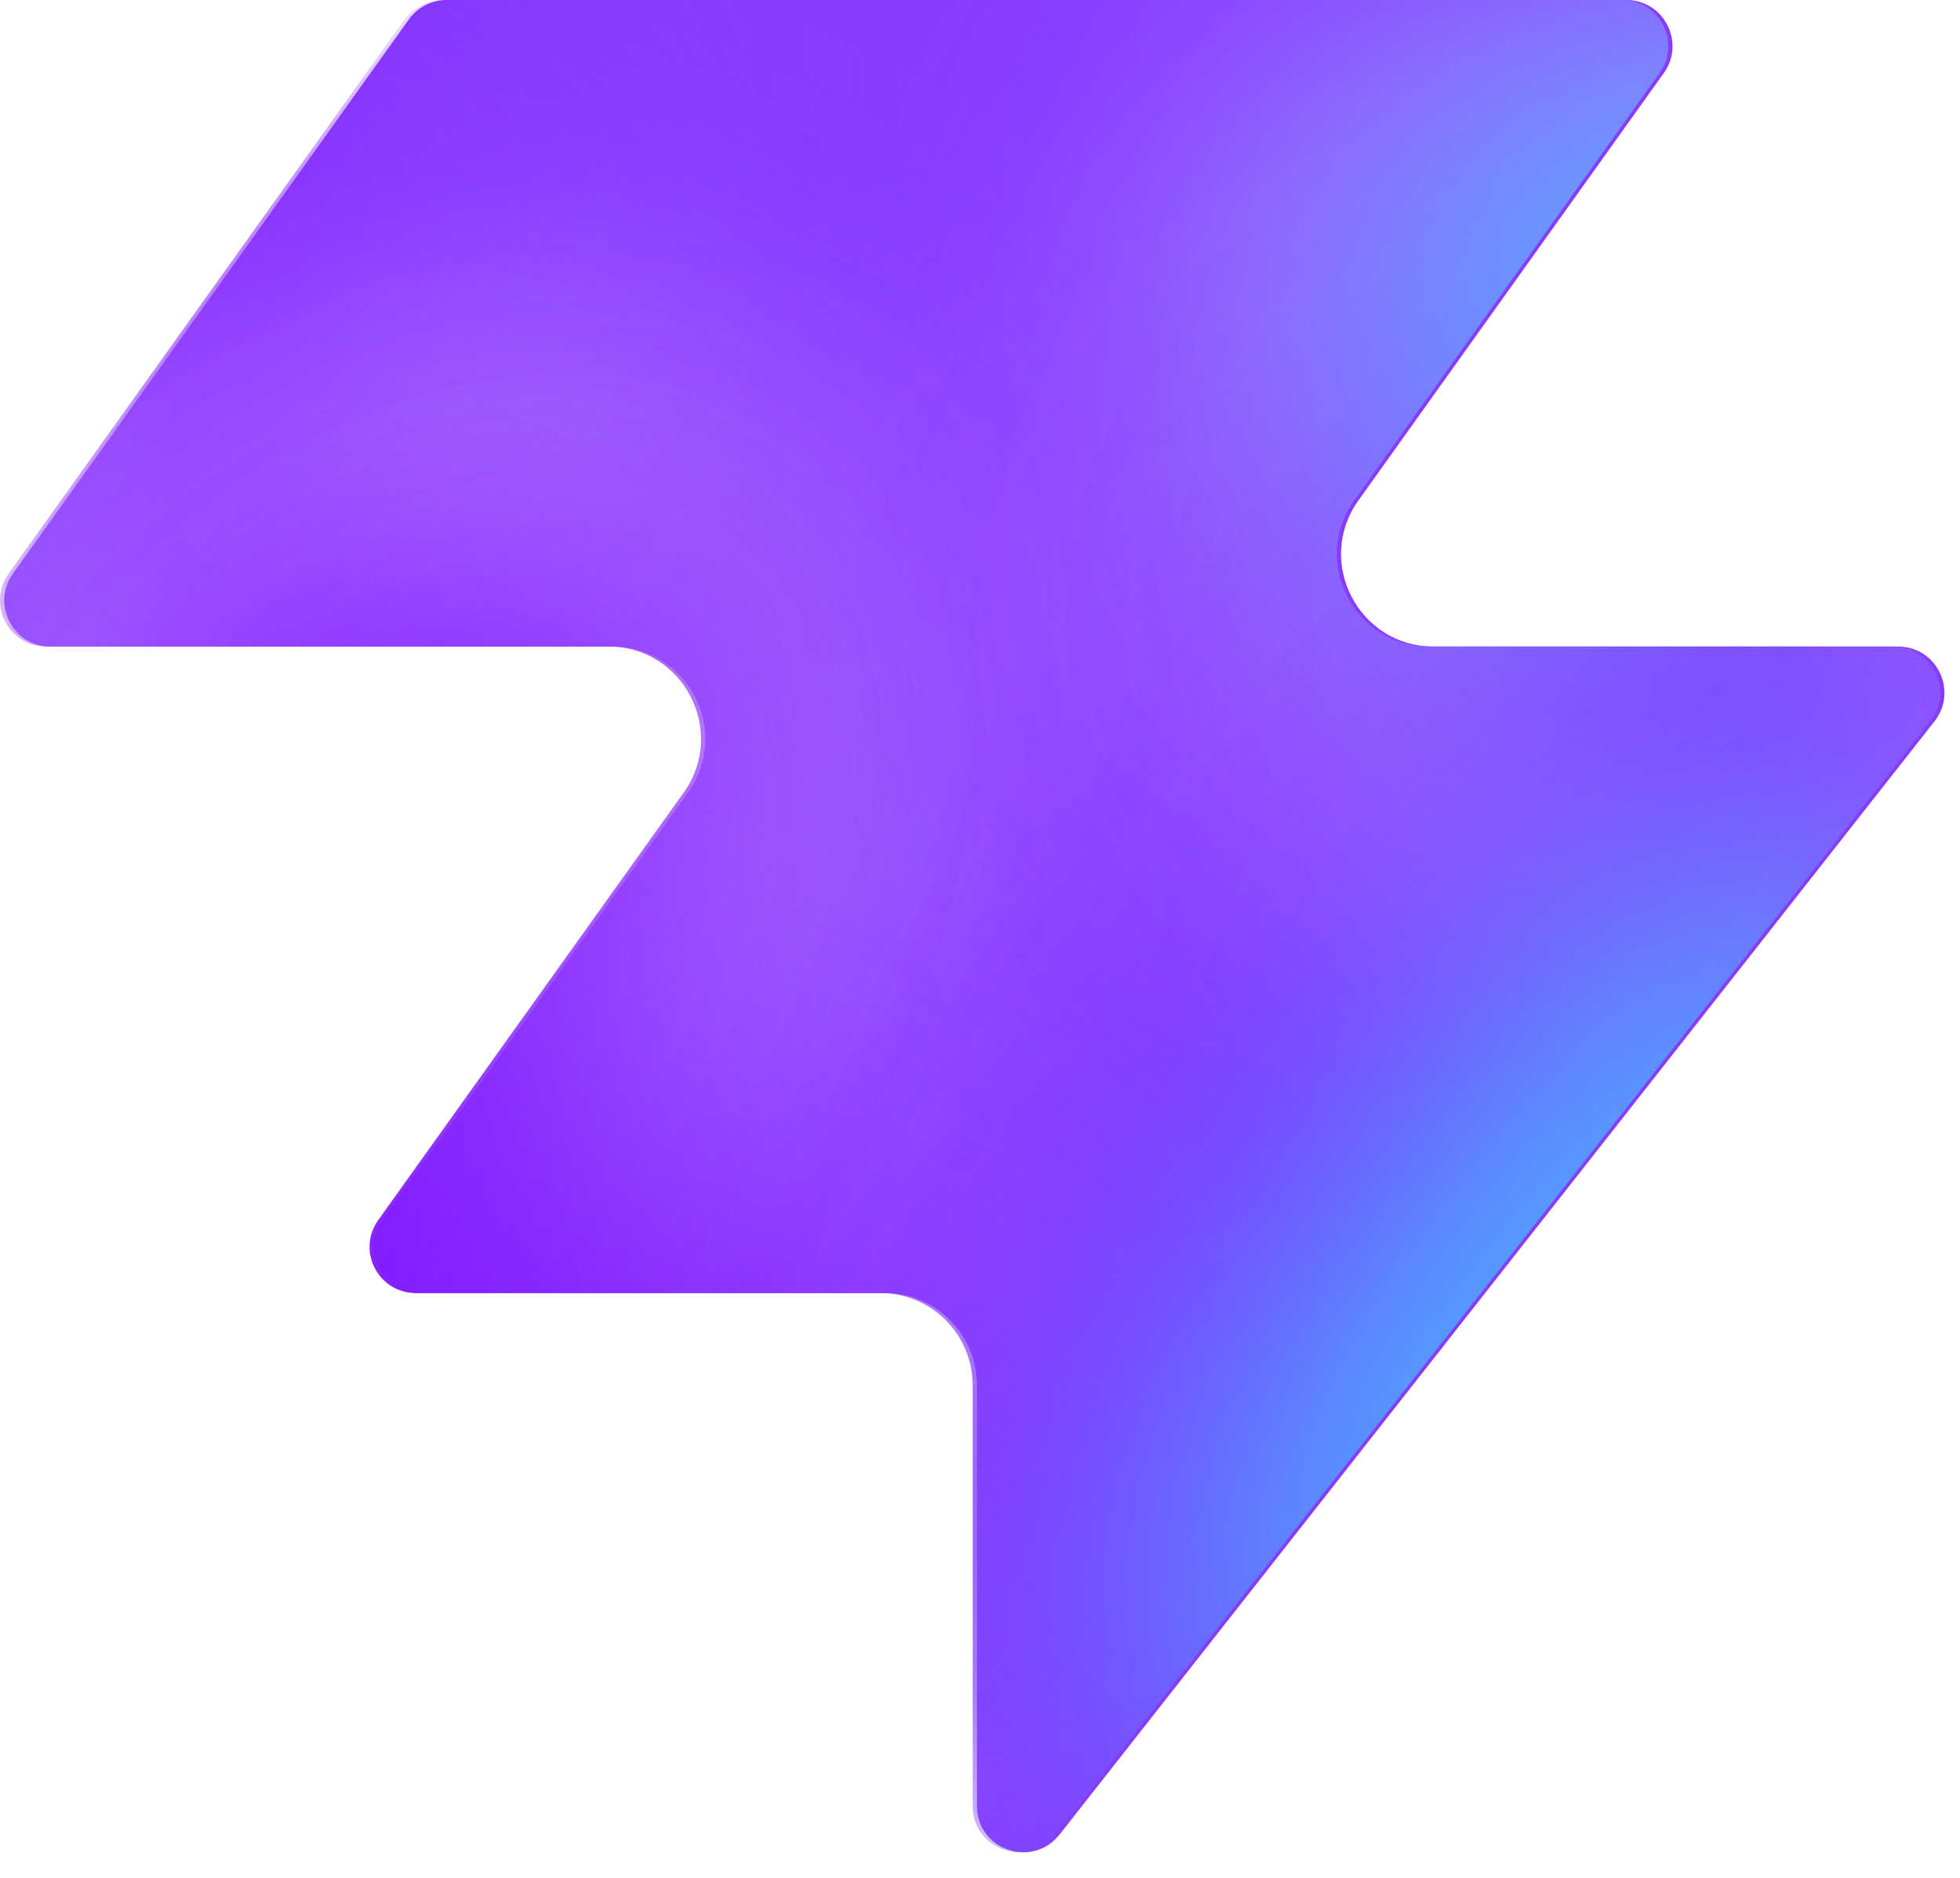
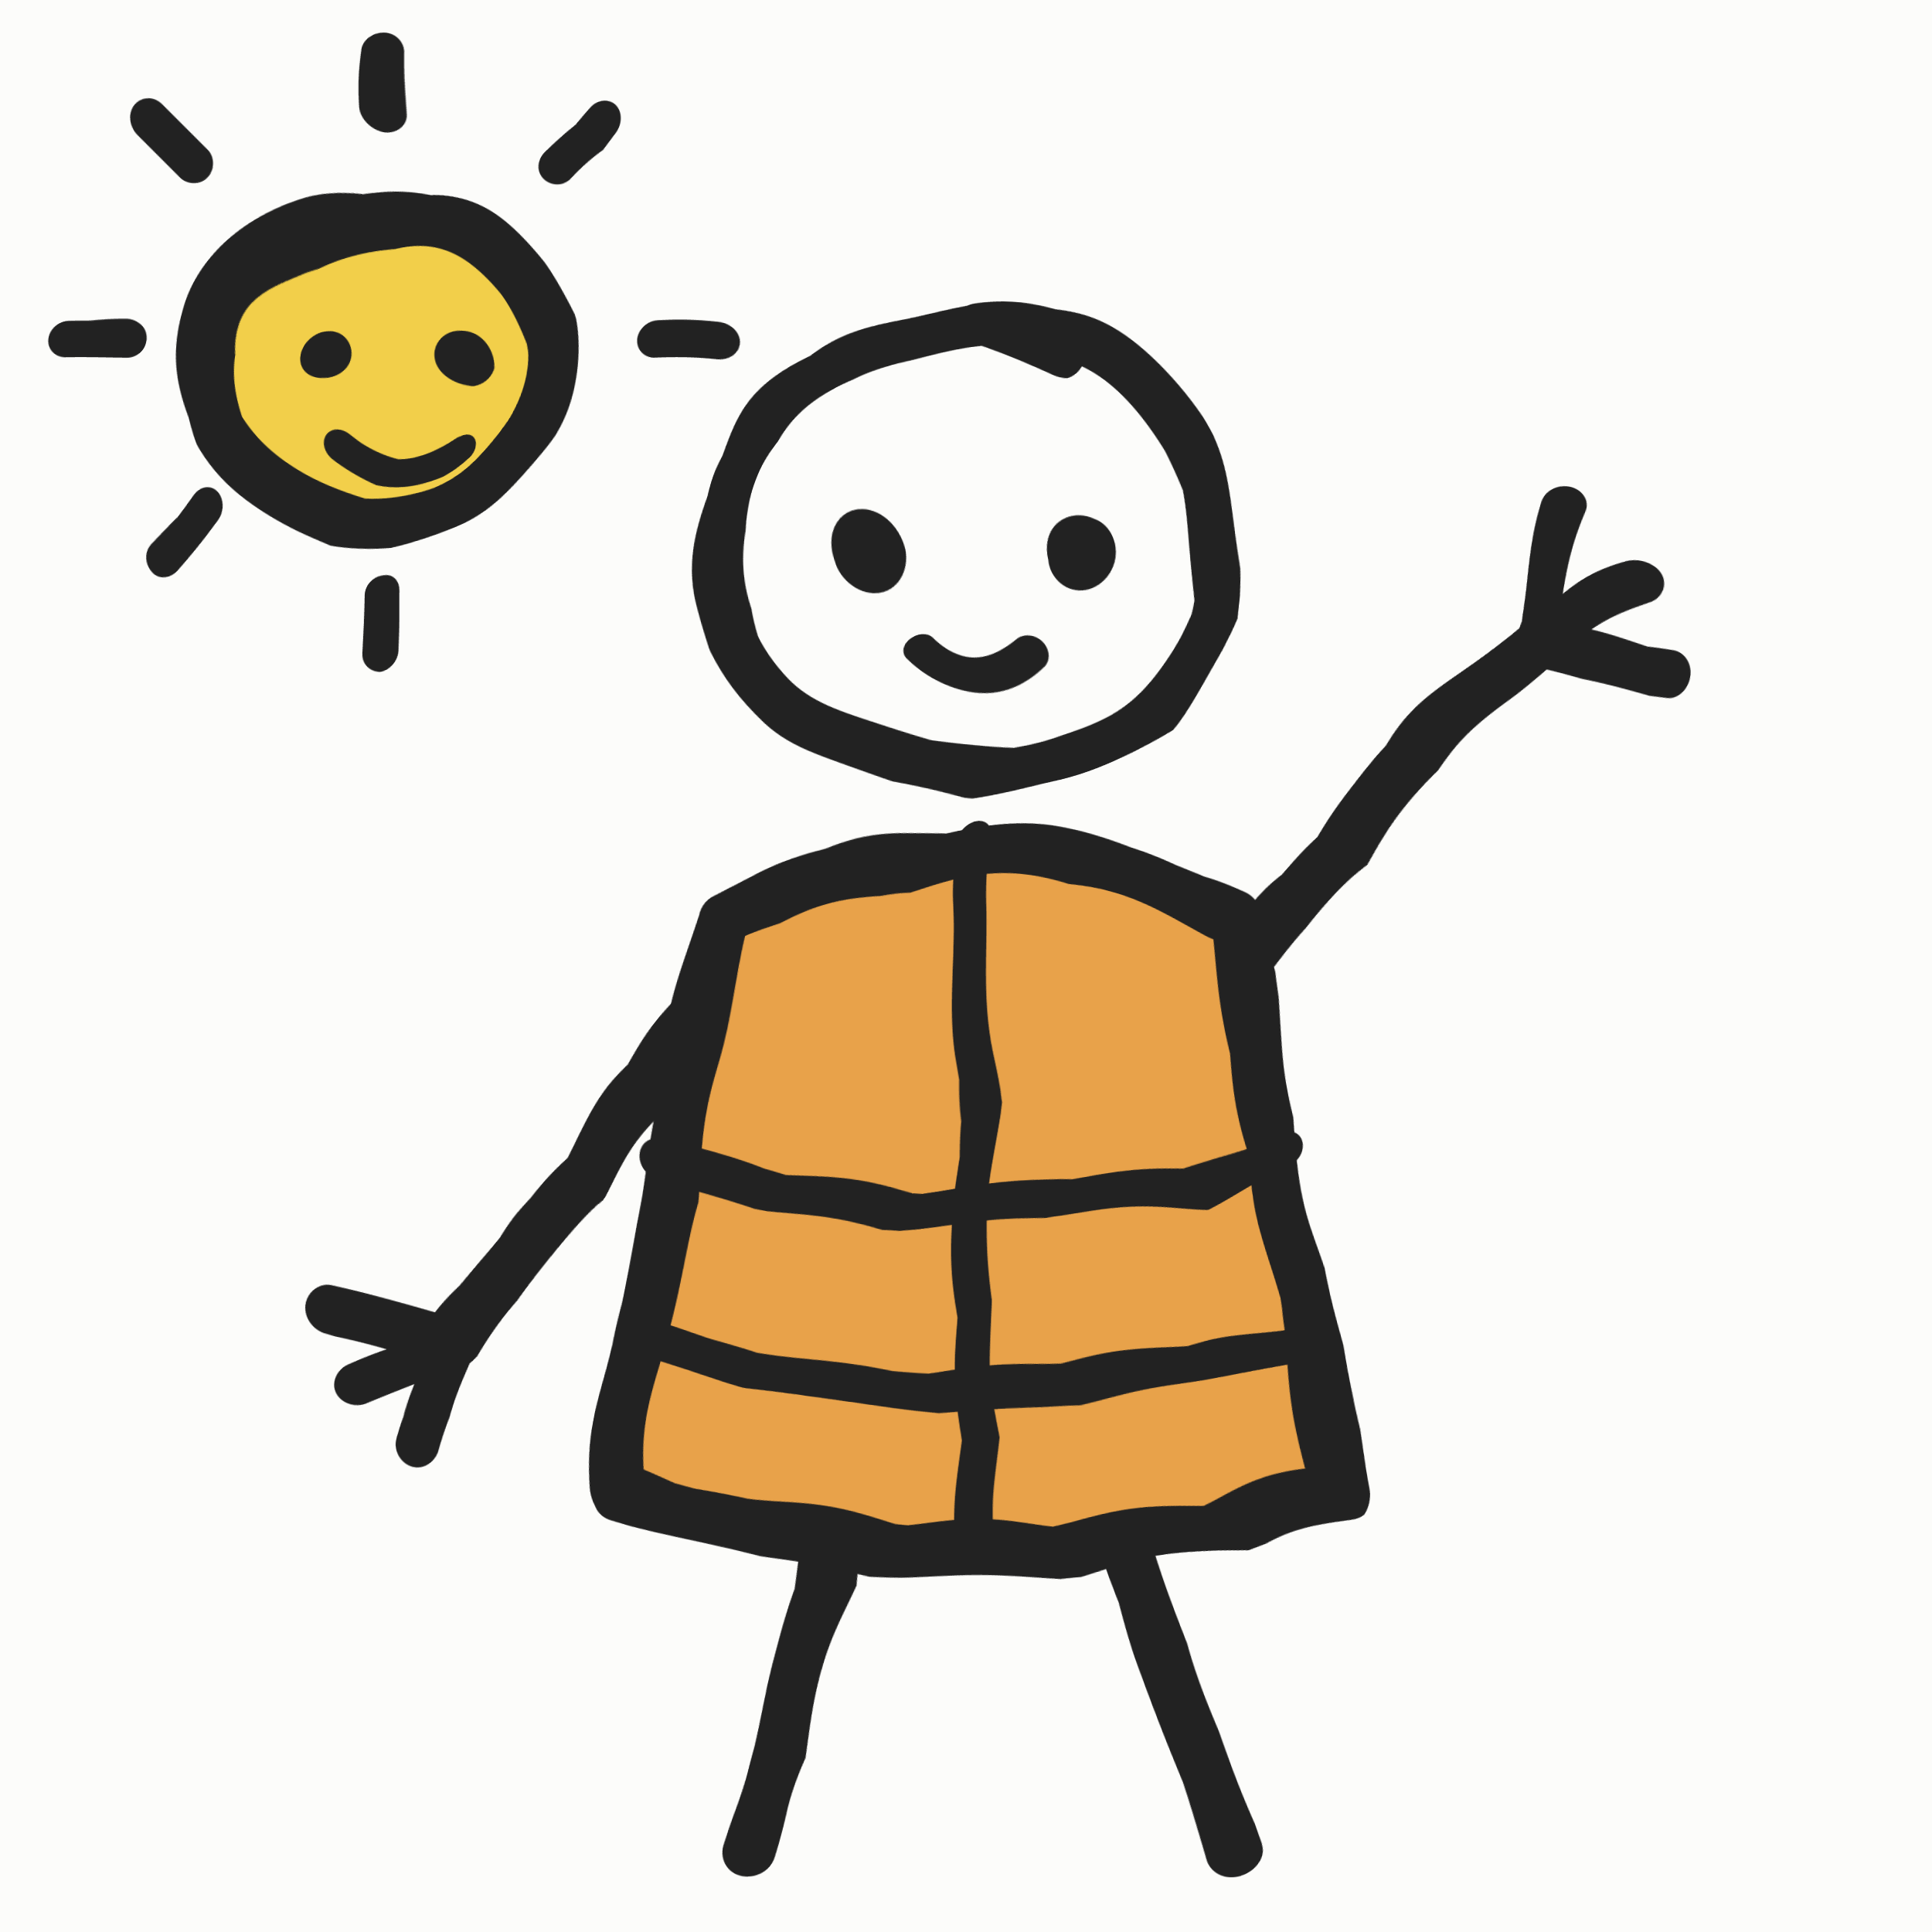
- <svg xmlns="http://www.w3.org/2000/svg" width="48" height="46" fill="none" viewBox="0 0 48 46">
-   <path fill="#863bff" d="M25.946 44.938c-.664.845-2.021.375-2.021-.698V33.937a2.26 2.26 0 0 0-2.262-2.262H10.287c-.92 0-1.456-1.04-.92-1.788l7.48-10.471c1.07-1.497 0-3.578-1.842-3.578H1.237c-.92 0-1.456-1.04-.92-1.788L10.013.474c.214-.297.556-.474.92-.474h28.894c.92 0 1.456 1.04.92 1.788l-7.48 10.471c-1.07 1.498 0 3.579 1.842 3.579h11.377c.943 0 1.473 1.088.89 1.83L25.947 44.94z" style="fill:#863bff;fill:color(display-p3 .525 .23 1);fill-opacity:1" />
-   <mask id="a" width="48" height="46" x="0" y="0" maskUnits="userSpaceOnUse" style="mask-type:alpha">
-     <path fill="#000" d="M25.842 44.938c-.664.844-2.021.375-2.021-.698V33.937a2.26 2.26 0 0 0-2.262-2.262H10.183c-.92 0-1.456-1.04-.92-1.788l7.48-10.471c1.07-1.498 0-3.579-1.842-3.579H1.133c-.92 0-1.456-1.04-.92-1.787L9.91.473c.214-.297.556-.474.92-.474h28.894c.92 0 1.456 1.04.92 1.788l-7.48 10.471c-1.07 1.498 0 3.578 1.842 3.578h11.377c.943 0 1.473 1.088.89 1.832L25.843 44.94z" style="fill:#000;fill-opacity:1" />
-   </mask>
-   <g mask="url(#a)">
-     <g filter="url(#b)">
-       <ellipse cx="5.508" cy="14.704" fill="#ede6ff" rx="5.508" ry="14.704" style="fill:#ede6ff;fill:color(display-p3 .927 .903 1);fill-opacity:1" transform="matrix(.00324 1 1 -.00324 -4.47 31.516)" />
-     </g>
-     <g filter="url(#c)">
-       <ellipse cx="10.399" cy="29.851" fill="#ede6ff" rx="10.399" ry="29.851" style="fill:#ede6ff;fill:color(display-p3 .927 .903 1);fill-opacity:1" transform="matrix(.00324 1 1 -.00324 -39.328 7.883)" />
-     </g>
-     <g filter="url(#d)">
-       <ellipse cx="5.508" cy="30.487" fill="#7e14ff" rx="5.508" ry="30.487" style="fill:#7e14ff;fill:color(display-p3 .492 .077 1);fill-opacity:1" transform="rotate(89.814 -25.913 -14.639)scale(1 -1)" />
-     </g>
-     <g filter="url(#e)">
-       <ellipse cx="5.508" cy="30.599" fill="#7e14ff" rx="5.508" ry="30.599" style="fill:#7e14ff;fill:color(display-p3 .492 .077 1);fill-opacity:1" transform="rotate(89.814 -32.644 -3.334)scale(1 -1)" />
-     </g>
-     <g filter="url(#f)">
-       <ellipse cx="5.508" cy="30.599" fill="#7e14ff" rx="5.508" ry="30.599" style="fill:#7e14ff;fill:color(display-p3 .492 .077 1);fill-opacity:1" transform="matrix(.00324 1 1 -.00324 -34.34 30.47)" />
-     </g>
-     <g filter="url(#g)">
-       <ellipse cx="14.072" cy="22.078" fill="#ede6ff" rx="14.072" ry="22.078" style="fill:#ede6ff;fill:color(display-p3 .927 .903 1);fill-opacity:1" transform="rotate(93.35 24.506 48.493)scale(-1 1)" />
-     </g>
-     <g filter="url(#h)">
-       <ellipse cx="3.47" cy="21.501" fill="#7e14ff" rx="3.47" ry="21.501" style="fill:#7e14ff;fill:color(display-p3 .492 .077 1);fill-opacity:1" transform="rotate(89.009 28.708 47.59)scale(-1 1)" />
-     </g>
-     <g filter="url(#i)">
-       <ellipse cx="3.47" cy="21.501" fill="#7e14ff" rx="3.47" ry="21.501" style="fill:#7e14ff;fill:color(display-p3 .492 .077 1);fill-opacity:1" transform="rotate(89.009 28.708 47.59)scale(-1 1)" />
-     </g>
-     <g filter="url(#j)">
-       <ellipse cx=".387" cy="8.972" fill="#7e14ff" rx="4.407" ry="29.108" style="fill:#7e14ff;fill:color(display-p3 .492 .077 1);fill-opacity:1" transform="rotate(39.51 .387 8.972)" />
-     </g>
-     <g filter="url(#k)">
-       <ellipse cx="47.523" cy="-6.092" fill="#7e14ff" rx="4.407" ry="29.108" style="fill:#7e14ff;fill:color(display-p3 .492 .077 1);fill-opacity:1" transform="rotate(37.892 47.523 -6.092)" />
-     </g>
-     <g filter="url(#l)">
-       <ellipse cx="41.412" cy="6.333" fill="#47bfff" rx="5.971" ry="9.665" style="fill:#47bfff;fill:color(display-p3 .28 .748 1);fill-opacity:1" transform="rotate(37.892 41.412 6.333)" />
-     </g>
-     <g filter="url(#m)">
-       <ellipse cx="-1.879" cy="38.332" fill="#7e14ff" rx="4.407" ry="29.108" style="fill:#7e14ff;fill:color(display-p3 .492 .077 1);fill-opacity:1" transform="rotate(37.892 -1.88 38.332)" />
-     </g>
-     <g filter="url(#n)">
-       <ellipse cx="-1.879" cy="38.332" fill="#7e14ff" rx="4.407" ry="29.108" style="fill:#7e14ff;fill:color(display-p3 .492 .077 1);fill-opacity:1" transform="rotate(37.892 -1.88 38.332)" />
-     </g>
-     <g filter="url(#o)">
-       <ellipse cx="35.651" cy="29.907" fill="#7e14ff" rx="4.407" ry="29.108" style="fill:#7e14ff;fill:color(display-p3 .492 .077 1);fill-opacity:1" transform="rotate(37.892 35.651 29.907)" />
-     </g>
-     <g filter="url(#p)">
-       <ellipse cx="38.418" cy="32.4" fill="#47bfff" rx="5.971" ry="15.297" style="fill:#47bfff;fill:color(display-p3 .28 .748 1);fill-opacity:1" transform="rotate(37.892 38.418 32.4)" />
-     </g>
-   </g>
+ <svg xmlns="http://www.w3.org/2000/svg" width="128" height="128" viewBox="0 0 128 128">
  <defs>
-     <filter id="b" width="60.045" height="41.654" x="-19.77" y="16.149" color-interpolation-filters="sRGB" filterUnits="userSpaceOnUse">
-       <feFlood flood-opacity="0" result="BackgroundImageFix" />
-       <feBlend in="SourceGraphic" in2="BackgroundImageFix" result="shape" />
-       <feGaussianBlur result="effect1_foregroundBlur_2002_17158" stdDeviation="7.659" />
-     </filter>
-     <filter id="c" width="90.34" height="51.437" x="-54.613" y="-7.533" color-interpolation-filters="sRGB" filterUnits="userSpaceOnUse">
-       <feFlood flood-opacity="0" result="BackgroundImageFix" />
-       <feBlend in="SourceGraphic" in2="BackgroundImageFix" result="shape" />
-       <feGaussianBlur result="effect1_foregroundBlur_2002_17158" stdDeviation="7.659" />
-     </filter>
-     <filter id="d" width="79.355" height="29.4" x="-49.64" y="2.03" color-interpolation-filters="sRGB" filterUnits="userSpaceOnUse">
-       <feFlood flood-opacity="0" result="BackgroundImageFix" />
-       <feBlend in="SourceGraphic" in2="BackgroundImageFix" result="shape" />
-       <feGaussianBlur result="effect1_foregroundBlur_2002_17158" stdDeviation="4.596" />
-     </filter>
-     <filter id="e" width="79.579" height="29.4" x="-45.045" y="20.029" color-interpolation-filters="sRGB" filterUnits="userSpaceOnUse">
-       <feFlood flood-opacity="0" result="BackgroundImageFix" />
-       <feBlend in="SourceGraphic" in2="BackgroundImageFix" result="shape" />
-       <feGaussianBlur result="effect1_foregroundBlur_2002_17158" stdDeviation="4.596" />
-     </filter>
-     <filter id="f" width="79.579" height="29.4" x="-43.513" y="21.178" color-interpolation-filters="sRGB" filterUnits="userSpaceOnUse">
-       <feFlood flood-opacity="0" result="BackgroundImageFix" />
-       <feBlend in="SourceGraphic" in2="BackgroundImageFix" result="shape" />
-       <feGaussianBlur result="effect1_foregroundBlur_2002_17158" stdDeviation="4.596" />
-     </filter>
-     <filter id="g" width="74.749" height="58.852" x="15.756" y="-17.901" color-interpolation-filters="sRGB" filterUnits="userSpaceOnUse">
-       <feFlood flood-opacity="0" result="BackgroundImageFix" />
-       <feBlend in="SourceGraphic" in2="BackgroundImageFix" result="shape" />
-       <feGaussianBlur result="effect1_foregroundBlur_2002_17158" stdDeviation="7.659" />
-     </filter>
-     <filter id="h" width="61.377" height="25.362" x="23.548" y="2.284" color-interpolation-filters="sRGB" filterUnits="userSpaceOnUse">
-       <feFlood flood-opacity="0" result="BackgroundImageFix" />
-       <feBlend in="SourceGraphic" in2="BackgroundImageFix" result="shape" />
-       <feGaussianBlur result="effect1_foregroundBlur_2002_17158" stdDeviation="4.596" />
-     </filter>
-     <filter id="i" width="61.377" height="25.362" x="23.548" y="2.284" color-interpolation-filters="sRGB" filterUnits="userSpaceOnUse">
-       <feFlood flood-opacity="0" result="BackgroundImageFix" />
-       <feBlend in="SourceGraphic" in2="BackgroundImageFix" result="shape" />
-       <feGaussianBlur result="effect1_foregroundBlur_2002_17158" stdDeviation="4.596" />
-     </filter>
-     <filter id="j" width="56.045" height="63.649" x="-27.636" y="-22.853" color-interpolation-filters="sRGB" filterUnits="userSpaceOnUse">
-       <feFlood flood-opacity="0" result="BackgroundImageFix" />
-       <feBlend in="SourceGraphic" in2="BackgroundImageFix" result="shape" />
-       <feGaussianBlur result="effect1_foregroundBlur_2002_17158" stdDeviation="4.596" />
-     </filter>
-     <filter id="k" width="54.814" height="64.646" x="20.116" y="-38.415" color-interpolation-filters="sRGB" filterUnits="userSpaceOnUse">
-       <feFlood flood-opacity="0" result="BackgroundImageFix" />
-       <feBlend in="SourceGraphic" in2="BackgroundImageFix" result="shape" />
-       <feGaussianBlur result="effect1_foregroundBlur_2002_17158" stdDeviation="4.596" />
-     </filter>
-     <filter id="l" width="33.541" height="35.313" x="24.641" y="-11.323" color-interpolation-filters="sRGB" filterUnits="userSpaceOnUse">
-       <feFlood flood-opacity="0" result="BackgroundImageFix" />
-       <feBlend in="SourceGraphic" in2="BackgroundImageFix" result="shape" />
-       <feGaussianBlur result="effect1_foregroundBlur_2002_17158" stdDeviation="4.596" />
-     </filter>
-     <filter id="m" width="54.814" height="64.646" x="-29.286" y="6.009" color-interpolation-filters="sRGB" filterUnits="userSpaceOnUse">
-       <feFlood flood-opacity="0" result="BackgroundImageFix" />
-       <feBlend in="SourceGraphic" in2="BackgroundImageFix" result="shape" />
-       <feGaussianBlur result="effect1_foregroundBlur_2002_17158" stdDeviation="4.596" />
-     </filter>
-     <filter id="n" width="54.814" height="64.646" x="-29.286" y="6.009" color-interpolation-filters="sRGB" filterUnits="userSpaceOnUse">
-       <feFlood flood-opacity="0" result="BackgroundImageFix" />
-       <feBlend in="SourceGraphic" in2="BackgroundImageFix" result="shape" />
-       <feGaussianBlur result="effect1_foregroundBlur_2002_17158" stdDeviation="4.596" />
-     </filter>
-     <filter id="o" width="54.814" height="64.646" x="8.244" y="-2.416" color-interpolation-filters="sRGB" filterUnits="userSpaceOnUse">
-       <feFlood flood-opacity="0" result="BackgroundImageFix" />
-       <feBlend in="SourceGraphic" in2="BackgroundImageFix" result="shape" />
-       <feGaussianBlur result="effect1_foregroundBlur_2002_17158" stdDeviation="4.596" />
-     </filter>
-     <filter id="p" width="39.409" height="43.623" x="18.713" y="10.588" color-interpolation-filters="sRGB" filterUnits="userSpaceOnUse">
-       <feFlood flood-opacity="0" result="BackgroundImageFix" />
-       <feBlend in="SourceGraphic" in2="BackgroundImageFix" result="shape" />
-       <feGaussianBlur result="effect1_foregroundBlur_2002_17158" stdDeviation="4.596" />
+     <filter id="w" x="-5%" y="-5%" width="110%" height="110%">
+       <feTurbulence type="turbulence" baseFrequency="0.05" numOctaves="2" seed="4" result="t" />
+       <feDisplacementMap in="SourceGraphic" in2="t" scale="2.2" />
    </filter>
  </defs>
+   <rect width="128" height="128" fill="#fcfcfa" />
+   <g filter="url(#w)" fill="none" stroke="#222" stroke-width="3.6" stroke-linecap="round" stroke-linejoin="round">
+     <path d="M25 14 C33 13 38 21 35 28 C31 36 19 36 14 28 C11 20 16 15 25 14Z" fill="#f2cf4a" />
+     <path d="M21 23 l.1 0 M30 23 l.1 0" stroke-width="3.4" />
+     <path d="M22 29 Q26 32 30 29" stroke-width="2" />
+     <path d="M25 3 V7 M25 39 V43 M4 22 H8 M43 22 H47 M10 8 L13 11 M40 8 L37 11 M10 36 L13 33" stroke-width="2.6" />
+     <path d="M56 96 L49 122 M72 96 L81 122" />
+     <path d="M48 64 L29 88" />
+     <path d="M29 88 l-6 3 M29 88 l-2 7 M29 88 l-8 -2" stroke-width="3" />
+     <path d="M80 64 L101 42" />
+     <path d="M101 42 l7 -4 M101 42 l2 -9 M101 42 l9 2" stroke-width="3" />
+     <path d="M64 21 C77 20 82 33 79 42 C75 53 53 53 48 42 C45 31 50 22 65 21 L70 23" fill="#fcfcfa" stroke-width="3.2" />
+     <circle cx="57" cy="36" r="2.4" fill="#222" stroke="none" />
+     <circle cx="71" cy="36" r="2.4" fill="#222" stroke="none" />
+     <path d="M60.5 42.5 Q64 46 67.5 42.5" stroke-width="2.2" />
+     <path d="M47 60 Q64 52 81 60 L88 98 Q64 106 40 98Z" fill="#e8a24a" />
+     <path d="M43 76 Q64 83 85 76 M42 88 Q64 95 86 88" stroke-width="2.6" />
+     <path d="M64 55 V102" stroke-width="2.6" />
+   </g>
</svg>
